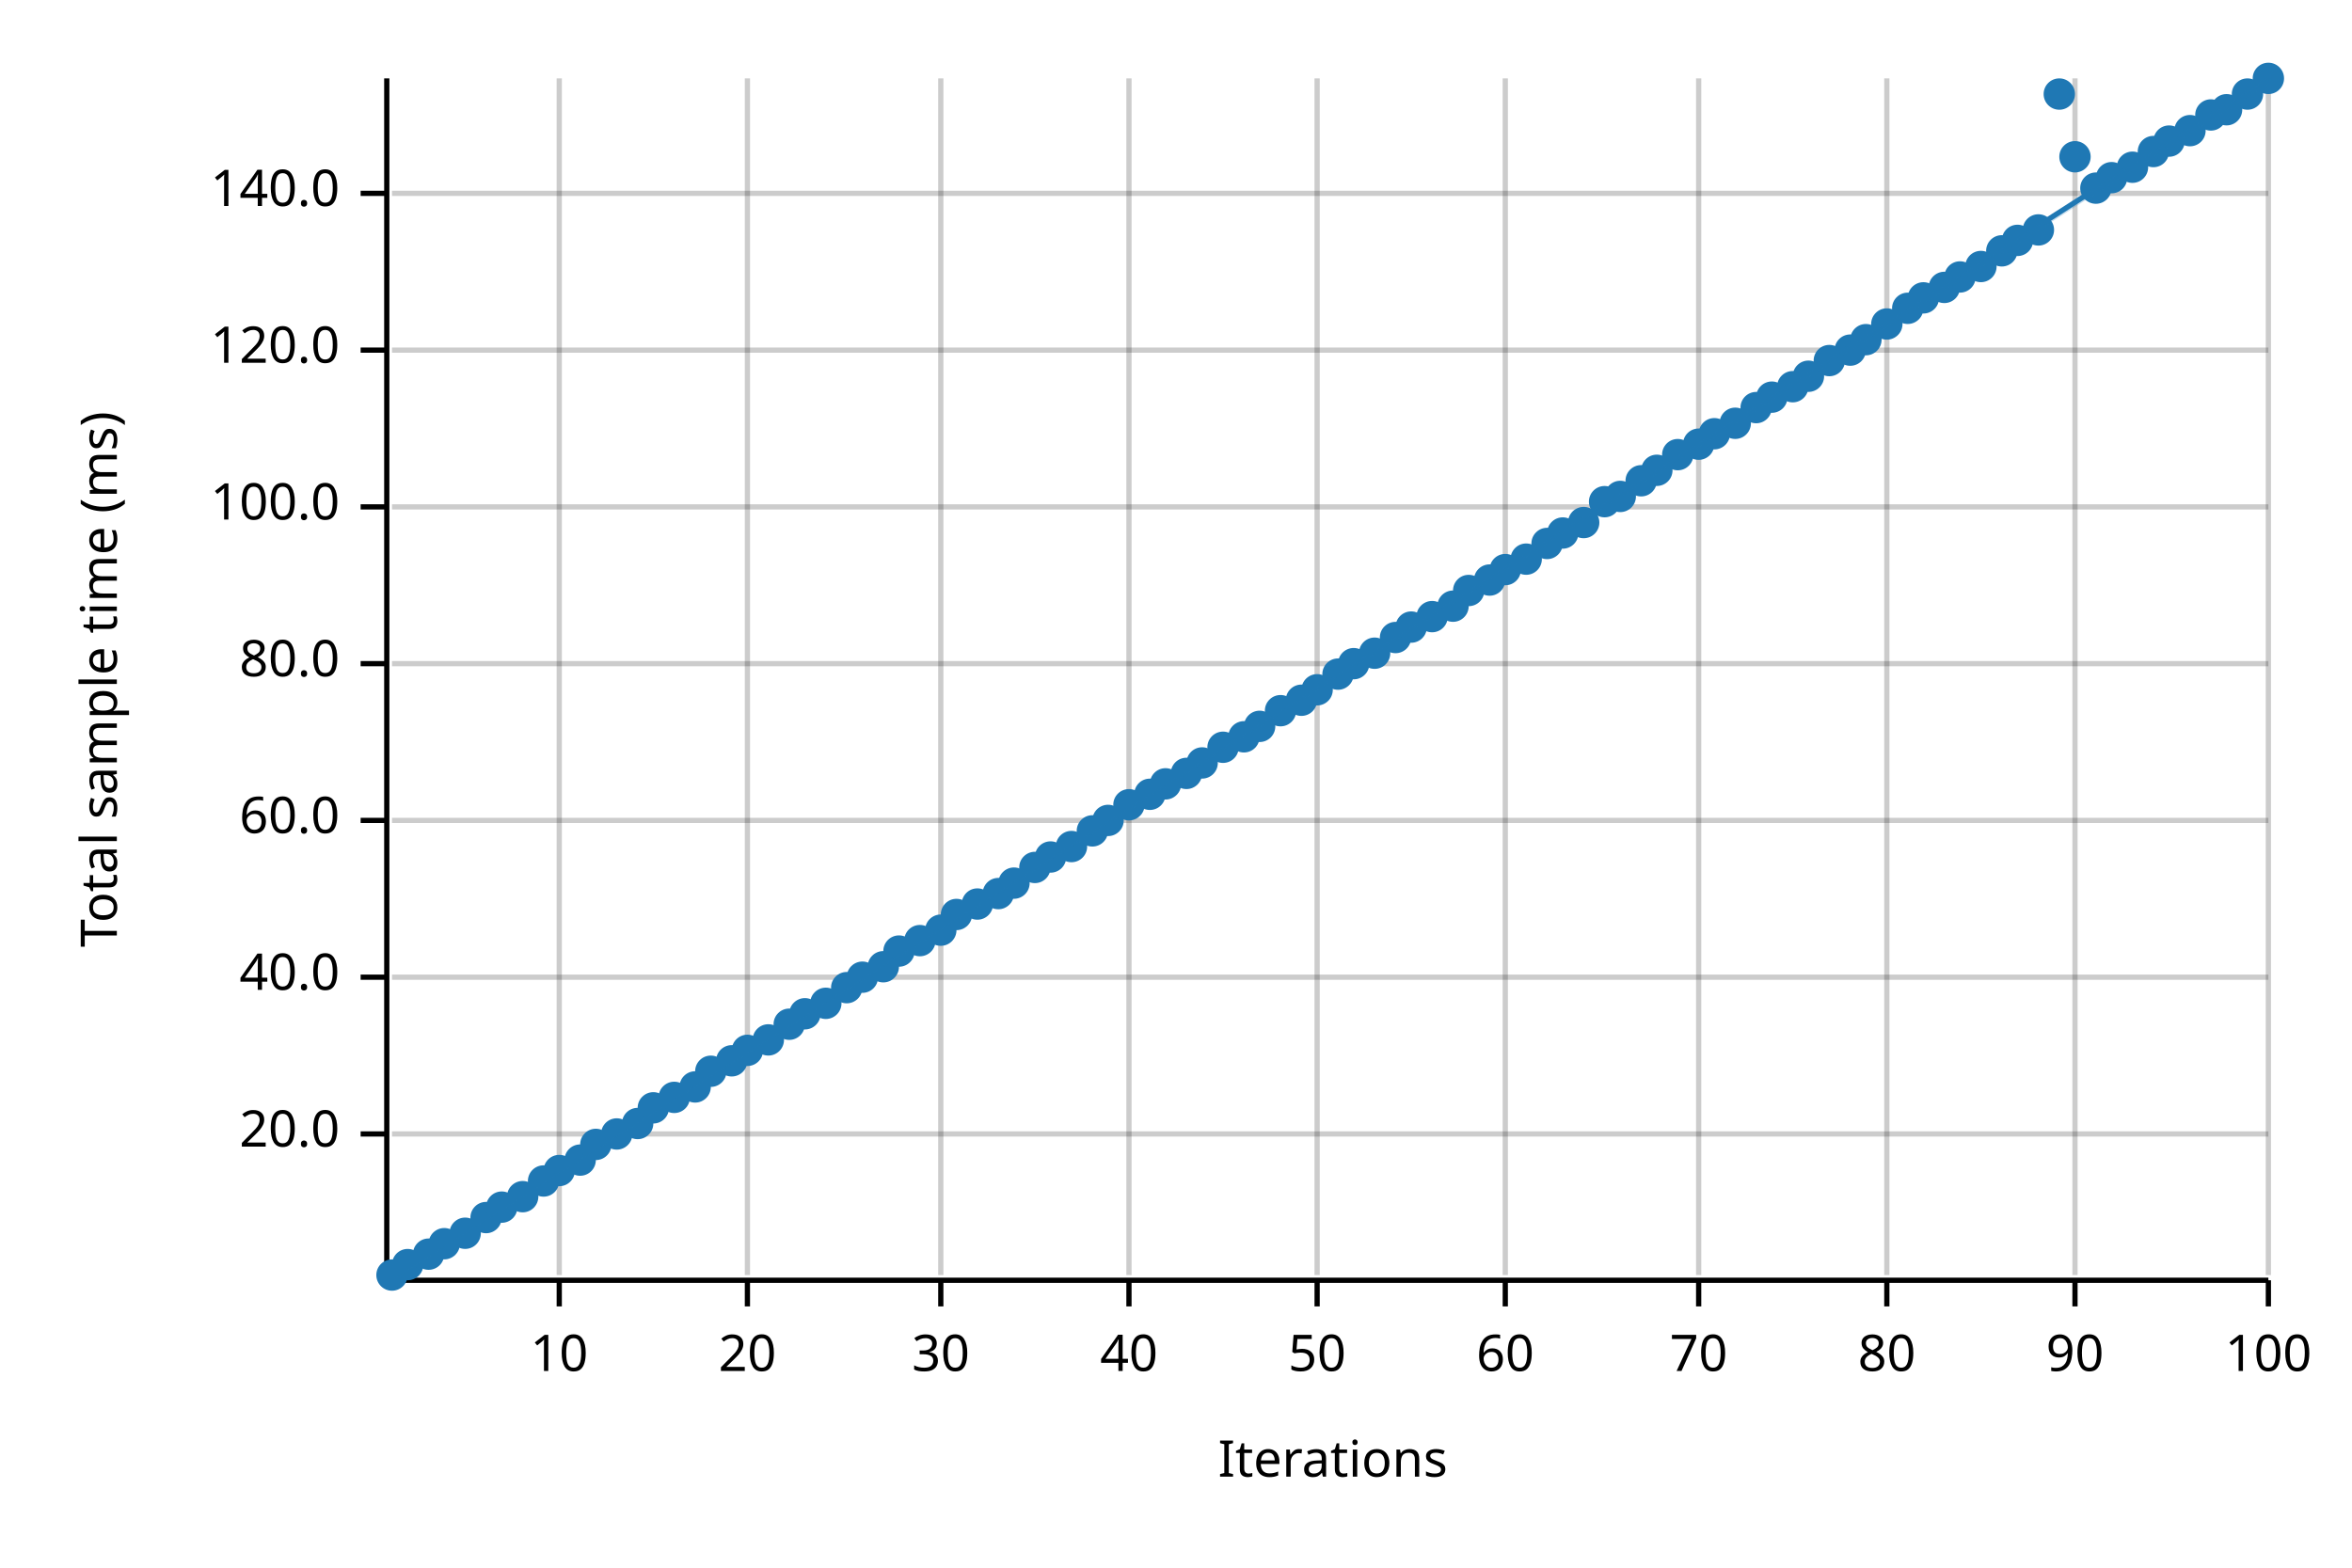
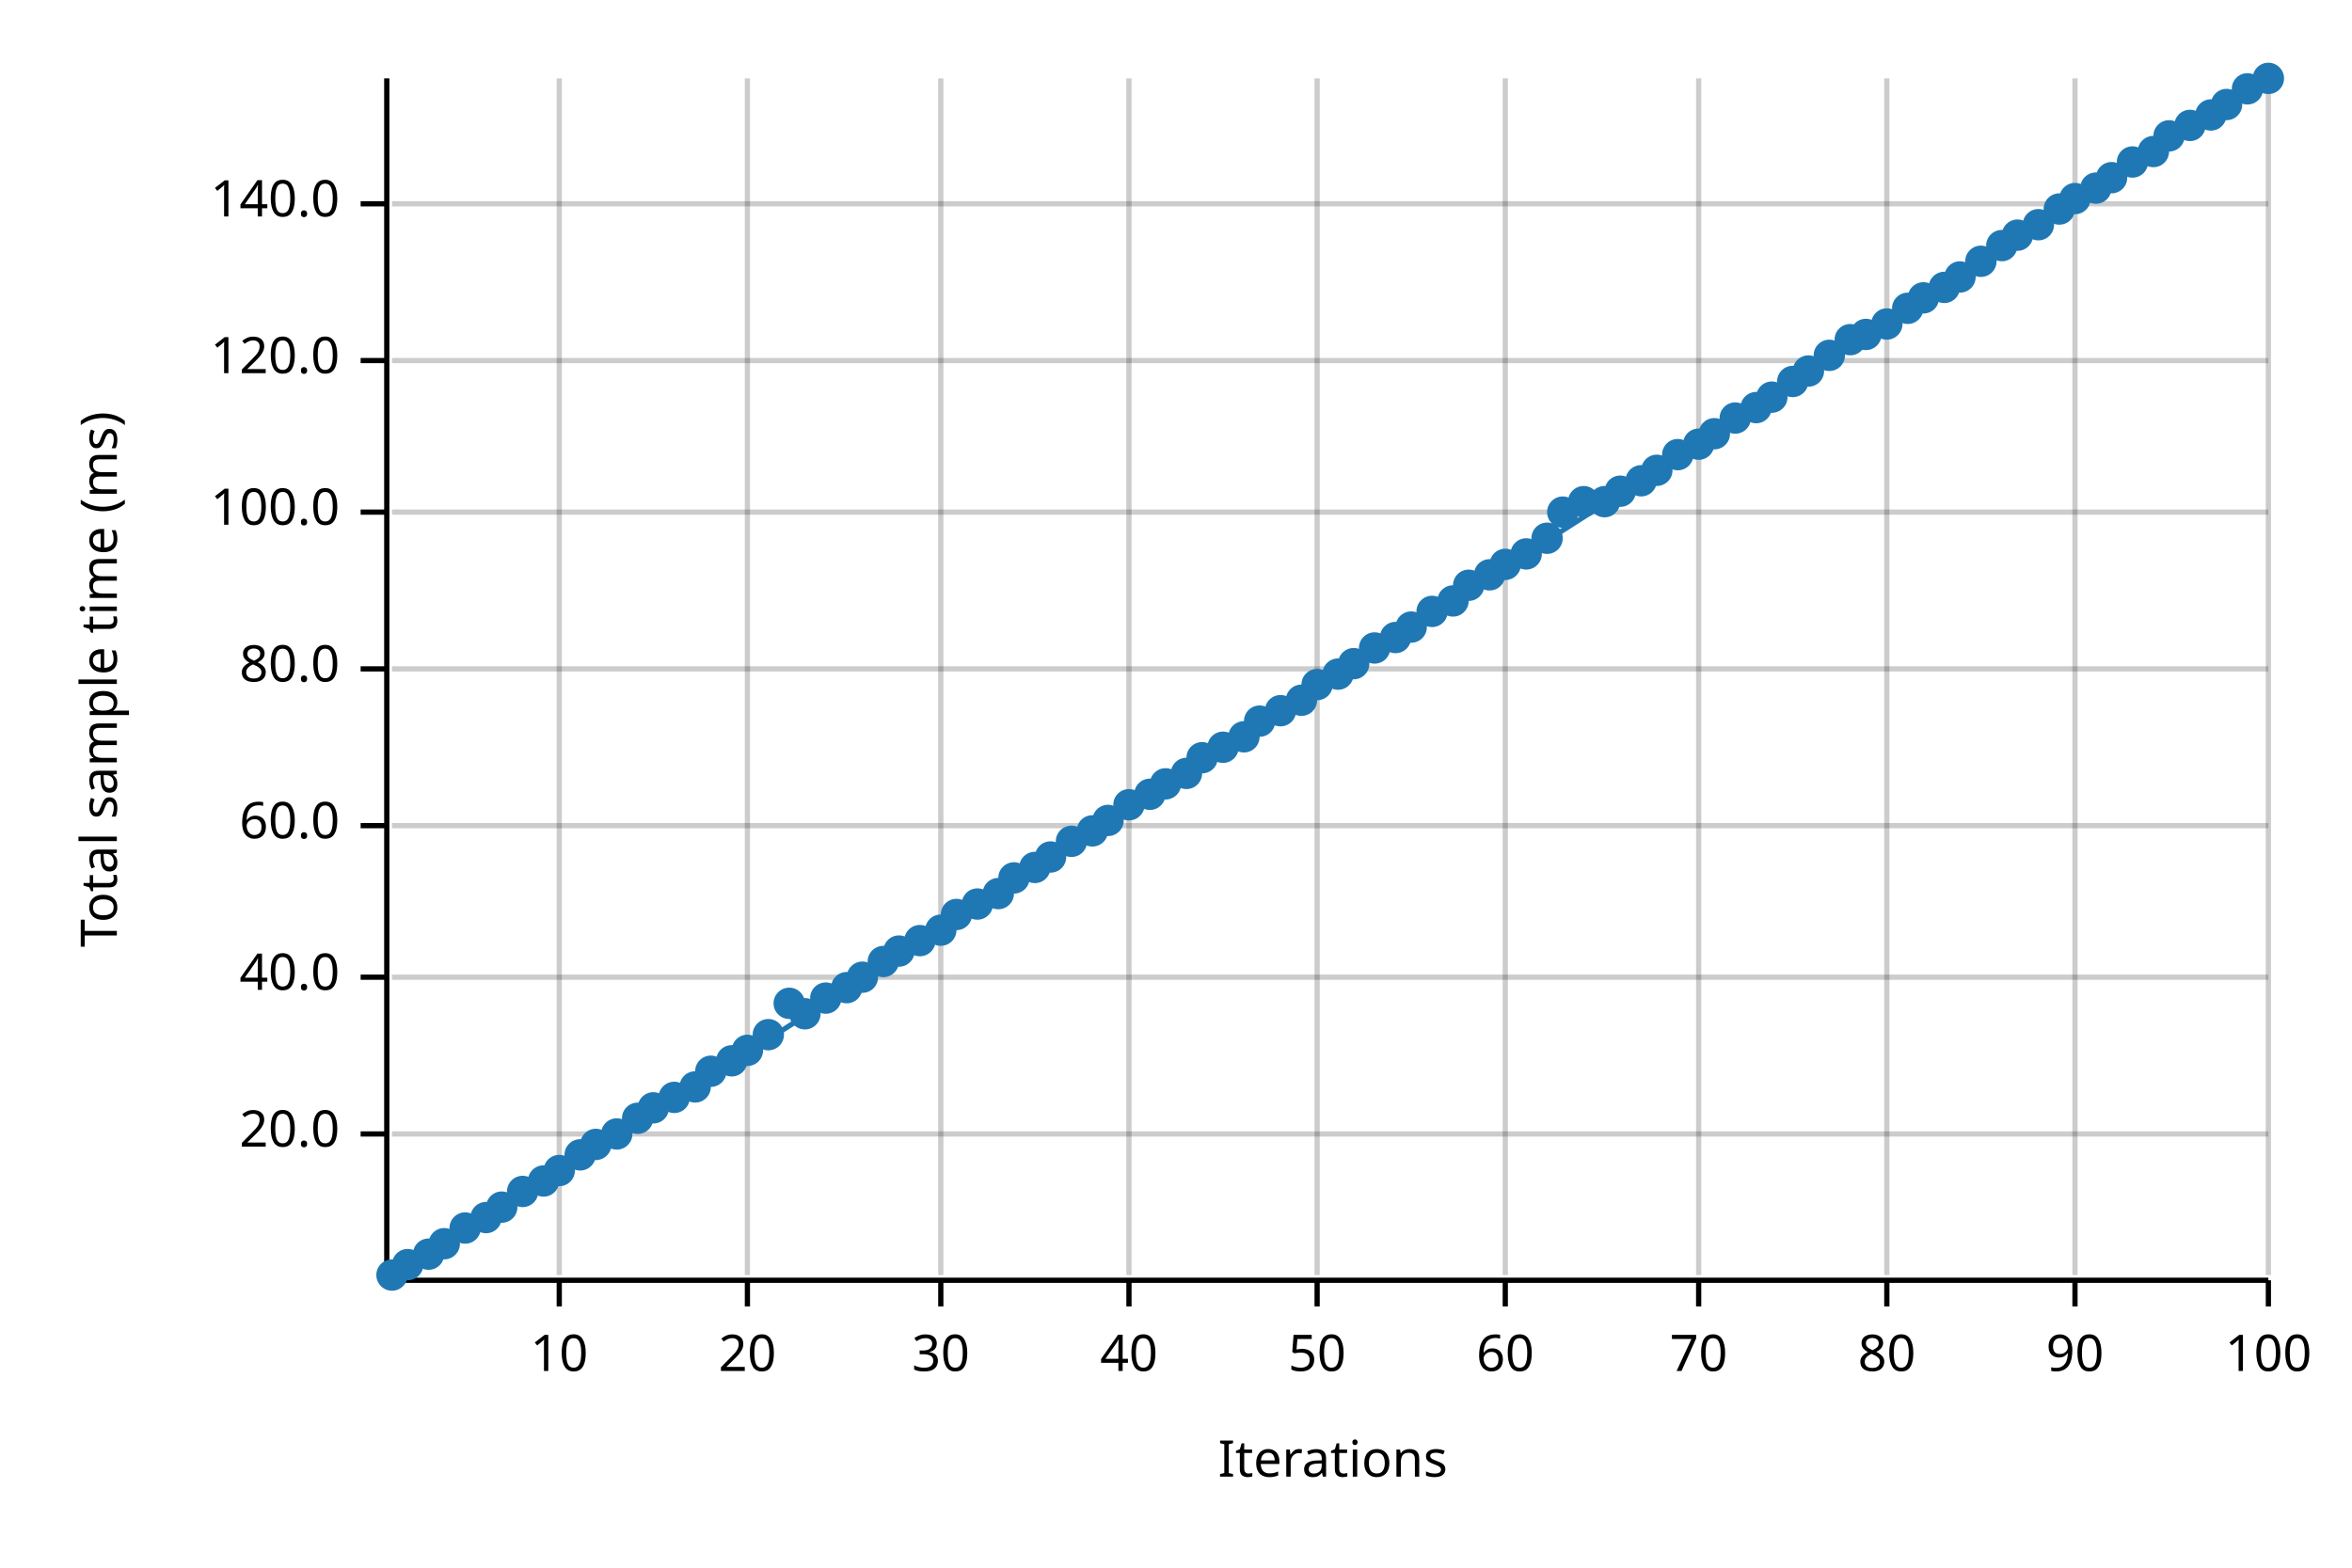
<svg xmlns="http://www.w3.org/2000/svg" width="450" height="300" viewBox="0 0 450 300">
  <text x="15" y="130" dy="0.76em" text-anchor="middle" font-family="sans-serif" font-size="9.677" opacity="1" fill="#000000" transform="rotate(270, 15, 130)">
Total sample time (ms)
</text>
  <text x="255" y="285" dy="-0.5ex" text-anchor="middle" font-family="sans-serif" font-size="9.677" opacity="1" fill="#000000">
Iterations
</text>
  <line opacity="0.2" stroke="#000000" stroke-width="1" x1="107" y1="244" x2="107" y2="15" />
  <line opacity="0.2" stroke="#000000" stroke-width="1" x1="143" y1="244" x2="143" y2="15" />
  <line opacity="0.2" stroke="#000000" stroke-width="1" x1="180" y1="244" x2="180" y2="15" />
  <line opacity="0.2" stroke="#000000" stroke-width="1" x1="216" y1="244" x2="216" y2="15" />
  <line opacity="0.2" stroke="#000000" stroke-width="1" x1="252" y1="244" x2="252" y2="15" />
  <line opacity="0.2" stroke="#000000" stroke-width="1" x1="288" y1="244" x2="288" y2="15" />
  <line opacity="0.2" stroke="#000000" stroke-width="1" x1="325" y1="244" x2="325" y2="15" />
  <line opacity="0.2" stroke="#000000" stroke-width="1" x1="361" y1="244" x2="361" y2="15" />
  <line opacity="0.2" stroke="#000000" stroke-width="1" x1="397" y1="244" x2="397" y2="15" />
  <line opacity="0.2" stroke="#000000" stroke-width="1" x1="434" y1="244" x2="434" y2="15" />
  <line opacity="0.2" stroke="#000000" stroke-width="1" x1="75" y1="217" x2="434" y2="217" />
  <line opacity="0.2" stroke="#000000" stroke-width="1" x1="75" y1="187" x2="434" y2="187" />
-   <line opacity="0.2" stroke="#000000" stroke-width="1" x1="75" y1="157" x2="434" y2="157" />
-   <line opacity="0.2" stroke="#000000" stroke-width="1" x1="75" y1="127" x2="434" y2="127" />
-   <line opacity="0.2" stroke="#000000" stroke-width="1" x1="75" y1="97" x2="434" y2="97" />
-   <line opacity="0.2" stroke="#000000" stroke-width="1" x1="75" y1="67" x2="434" y2="67" />
-   <line opacity="0.2" stroke="#000000" stroke-width="1" x1="75" y1="37" x2="434" y2="37" />
+   <line opacity="0.2" stroke="#000000" stroke-width="1" x1="75" y1="158" x2="434" y2="158" />
+   <line opacity="0.2" stroke="#000000" stroke-width="1" x1="75" y1="128" x2="434" y2="128" />
+   <line opacity="0.2" stroke="#000000" stroke-width="1" x1="75" y1="98" x2="434" y2="98" />
+   <line opacity="0.2" stroke="#000000" stroke-width="1" x1="75" y1="69" x2="434" y2="69" />
+   <line opacity="0.2" stroke="#000000" stroke-width="1" x1="75" y1="39" x2="434" y2="39" />
  <polyline fill="none" opacity="1" stroke="#000000" stroke-width="1" points="74,15 74,244 " />
  <text x="65" y="217" dy="0.5ex" text-anchor="end" font-family="sans-serif" font-size="9.677" opacity="1" fill="#000000">
20.0
</text>
  <polyline fill="none" opacity="1" stroke="#000000" stroke-width="1" points="69,217 74,217 " />
  <text x="65" y="187" dy="0.5ex" text-anchor="end" font-family="sans-serif" font-size="9.677" opacity="1" fill="#000000">
40.0
</text>
  <polyline fill="none" opacity="1" stroke="#000000" stroke-width="1" points="69,187 74,187 " />
-   <text x="65" y="157" dy="0.5ex" text-anchor="end" font-family="sans-serif" font-size="9.677" opacity="1" fill="#000000">
+   <text x="65" y="158" dy="0.5ex" text-anchor="end" font-family="sans-serif" font-size="9.677" opacity="1" fill="#000000">
60.0
</text>
-   <polyline fill="none" opacity="1" stroke="#000000" stroke-width="1" points="69,157 74,157 " />
-   <text x="65" y="127" dy="0.5ex" text-anchor="end" font-family="sans-serif" font-size="9.677" opacity="1" fill="#000000">
+   <polyline fill="none" opacity="1" stroke="#000000" stroke-width="1" points="69,158 74,158 " />
+   <text x="65" y="128" dy="0.5ex" text-anchor="end" font-family="sans-serif" font-size="9.677" opacity="1" fill="#000000">
80.0
</text>
-   <polyline fill="none" opacity="1" stroke="#000000" stroke-width="1" points="69,127 74,127 " />
-   <text x="65" y="97" dy="0.5ex" text-anchor="end" font-family="sans-serif" font-size="9.677" opacity="1" fill="#000000">
+   <polyline fill="none" opacity="1" stroke="#000000" stroke-width="1" points="69,128 74,128 " />
+   <text x="65" y="98" dy="0.5ex" text-anchor="end" font-family="sans-serif" font-size="9.677" opacity="1" fill="#000000">
100.0
</text>
-   <polyline fill="none" opacity="1" stroke="#000000" stroke-width="1" points="69,97 74,97 " />
-   <text x="65" y="67" dy="0.5ex" text-anchor="end" font-family="sans-serif" font-size="9.677" opacity="1" fill="#000000">
+   <polyline fill="none" opacity="1" stroke="#000000" stroke-width="1" points="69,98 74,98 " />
+   <text x="65" y="69" dy="0.5ex" text-anchor="end" font-family="sans-serif" font-size="9.677" opacity="1" fill="#000000">
120.0
</text>
-   <polyline fill="none" opacity="1" stroke="#000000" stroke-width="1" points="69,67 74,67 " />
-   <text x="65" y="37" dy="0.5ex" text-anchor="end" font-family="sans-serif" font-size="9.677" opacity="1" fill="#000000">
+   <polyline fill="none" opacity="1" stroke="#000000" stroke-width="1" points="69,69 74,69 " />
+   <text x="65" y="39" dy="0.5ex" text-anchor="end" font-family="sans-serif" font-size="9.677" opacity="1" fill="#000000">
140.0
</text>
-   <polyline fill="none" opacity="1" stroke="#000000" stroke-width="1" points="69,37 74,37 " />
+   <polyline fill="none" opacity="1" stroke="#000000" stroke-width="1" points="69,39 74,39 " />
  <polyline fill="none" opacity="1" stroke="#000000" stroke-width="1" points="75,245 434,245 " />
  <text x="107" y="255" dy="0.76em" text-anchor="middle" font-family="sans-serif" font-size="9.677" opacity="1" fill="#000000">
10
</text>
  <polyline fill="none" opacity="1" stroke="#000000" stroke-width="1" points="107,245 107,250 " />
  <text x="143" y="255" dy="0.76em" text-anchor="middle" font-family="sans-serif" font-size="9.677" opacity="1" fill="#000000">
20
</text>
  <polyline fill="none" opacity="1" stroke="#000000" stroke-width="1" points="143,245 143,250 " />
  <text x="180" y="255" dy="0.76em" text-anchor="middle" font-family="sans-serif" font-size="9.677" opacity="1" fill="#000000">
30
</text>
  <polyline fill="none" opacity="1" stroke="#000000" stroke-width="1" points="180,245 180,250 " />
  <text x="216" y="255" dy="0.76em" text-anchor="middle" font-family="sans-serif" font-size="9.677" opacity="1" fill="#000000">
40
</text>
  <polyline fill="none" opacity="1" stroke="#000000" stroke-width="1" points="216,245 216,250 " />
  <text x="252" y="255" dy="0.76em" text-anchor="middle" font-family="sans-serif" font-size="9.677" opacity="1" fill="#000000">
50
</text>
  <polyline fill="none" opacity="1" stroke="#000000" stroke-width="1" points="252,245 252,250 " />
  <text x="288" y="255" dy="0.76em" text-anchor="middle" font-family="sans-serif" font-size="9.677" opacity="1" fill="#000000">
60
</text>
  <polyline fill="none" opacity="1" stroke="#000000" stroke-width="1" points="288,245 288,250 " />
  <text x="325" y="255" dy="0.76em" text-anchor="middle" font-family="sans-serif" font-size="9.677" opacity="1" fill="#000000">
70
</text>
  <polyline fill="none" opacity="1" stroke="#000000" stroke-width="1" points="325,245 325,250 " />
  <text x="361" y="255" dy="0.76em" text-anchor="middle" font-family="sans-serif" font-size="9.677" opacity="1" fill="#000000">
80
</text>
  <polyline fill="none" opacity="1" stroke="#000000" stroke-width="1" points="361,245 361,250 " />
  <text x="397" y="255" dy="0.76em" text-anchor="middle" font-family="sans-serif" font-size="9.677" opacity="1" fill="#000000">
90
</text>
  <polyline fill="none" opacity="1" stroke="#000000" stroke-width="1" points="397,245 397,250 " />
  <text x="434" y="255" dy="0.76em" text-anchor="middle" font-family="sans-serif" font-size="9.677" opacity="1" fill="#000000">
100
</text>
  <polyline fill="none" opacity="1" stroke="#000000" stroke-width="1" points="434,245 434,250 " />
  <circle cx="75" cy="244" r="3" opacity="1" fill="#1F78B4" stroke="none" stroke-width="1" />
  <circle cx="78" cy="242" r="3" opacity="1" fill="#1F78B4" stroke="none" stroke-width="1" />
  <circle cx="82" cy="240" r="3" opacity="1" fill="#1F78B4" stroke="none" stroke-width="1" />
  <circle cx="85" cy="238" r="3" opacity="1" fill="#1F78B4" stroke="none" stroke-width="1" />
-   <circle cx="89" cy="236" r="3" opacity="1" fill="#1F78B4" stroke="none" stroke-width="1" />
+   <circle cx="89" cy="235" r="3" opacity="1" fill="#1F78B4" stroke="none" stroke-width="1" />
  <circle cx="93" cy="233" r="3" opacity="1" fill="#1F78B4" stroke="none" stroke-width="1" />
  <circle cx="96" cy="231" r="3" opacity="1" fill="#1F78B4" stroke="none" stroke-width="1" />
-   <circle cx="100" cy="229" r="3" opacity="1" fill="#1F78B4" stroke="none" stroke-width="1" />
+   <circle cx="100" cy="228" r="3" opacity="1" fill="#1F78B4" stroke="none" stroke-width="1" />
  <circle cx="104" cy="226" r="3" opacity="1" fill="#1F78B4" stroke="none" stroke-width="1" />
  <circle cx="107" cy="224" r="3" opacity="1" fill="#1F78B4" stroke="none" stroke-width="1" />
-   <circle cx="111" cy="222" r="3" opacity="1" fill="#1F78B4" stroke="none" stroke-width="1" />
+   <circle cx="111" cy="221" r="3" opacity="1" fill="#1F78B4" stroke="none" stroke-width="1" />
  <circle cx="114" cy="219" r="3" opacity="1" fill="#1F78B4" stroke="none" stroke-width="1" />
  <circle cx="118" cy="217" r="3" opacity="1" fill="#1F78B4" stroke="none" stroke-width="1" />
-   <circle cx="122" cy="215" r="3" opacity="1" fill="#1F78B4" stroke="none" stroke-width="1" />
+   <circle cx="122" cy="214" r="3" opacity="1" fill="#1F78B4" stroke="none" stroke-width="1" />
  <circle cx="125" cy="212" r="3" opacity="1" fill="#1F78B4" stroke="none" stroke-width="1" />
  <circle cx="129" cy="210" r="3" opacity="1" fill="#1F78B4" stroke="none" stroke-width="1" />
  <circle cx="133" cy="208" r="3" opacity="1" fill="#1F78B4" stroke="none" stroke-width="1" />
  <circle cx="136" cy="205" r="3" opacity="1" fill="#1F78B4" stroke="none" stroke-width="1" />
  <circle cx="140" cy="203" r="3" opacity="1" fill="#1F78B4" stroke="none" stroke-width="1" />
  <circle cx="143" cy="201" r="3" opacity="1" fill="#1F78B4" stroke="none" stroke-width="1" />
-   <circle cx="147" cy="199" r="3" opacity="1" fill="#1F78B4" stroke="none" stroke-width="1" />
-   <circle cx="151" cy="196" r="3" opacity="1" fill="#1F78B4" stroke="none" stroke-width="1" />
+   <circle cx="147" cy="198" r="3" opacity="1" fill="#1F78B4" stroke="none" stroke-width="1" />
+   <circle cx="151" cy="192" r="3" opacity="1" fill="#1F78B4" stroke="none" stroke-width="1" />
  <circle cx="154" cy="194" r="3" opacity="1" fill="#1F78B4" stroke="none" stroke-width="1" />
-   <circle cx="158" cy="192" r="3" opacity="1" fill="#1F78B4" stroke="none" stroke-width="1" />
+   <circle cx="158" cy="191" r="3" opacity="1" fill="#1F78B4" stroke="none" stroke-width="1" />
  <circle cx="162" cy="189" r="3" opacity="1" fill="#1F78B4" stroke="none" stroke-width="1" />
  <circle cx="165" cy="187" r="3" opacity="1" fill="#1F78B4" stroke="none" stroke-width="1" />
-   <circle cx="169" cy="185" r="3" opacity="1" fill="#1F78B4" stroke="none" stroke-width="1" />
+   <circle cx="169" cy="184" r="3" opacity="1" fill="#1F78B4" stroke="none" stroke-width="1" />
  <circle cx="172" cy="182" r="3" opacity="1" fill="#1F78B4" stroke="none" stroke-width="1" />
  <circle cx="176" cy="180" r="3" opacity="1" fill="#1F78B4" stroke="none" stroke-width="1" />
  <circle cx="180" cy="178" r="3" opacity="1" fill="#1F78B4" stroke="none" stroke-width="1" />
  <circle cx="183" cy="175" r="3" opacity="1" fill="#1F78B4" stroke="none" stroke-width="1" />
  <circle cx="187" cy="173" r="3" opacity="1" fill="#1F78B4" stroke="none" stroke-width="1" />
  <circle cx="191" cy="171" r="3" opacity="1" fill="#1F78B4" stroke="none" stroke-width="1" />
-   <circle cx="194" cy="169" r="3" opacity="1" fill="#1F78B4" stroke="none" stroke-width="1" />
+   <circle cx="194" cy="168" r="3" opacity="1" fill="#1F78B4" stroke="none" stroke-width="1" />
  <circle cx="198" cy="166" r="3" opacity="1" fill="#1F78B4" stroke="none" stroke-width="1" />
  <circle cx="201" cy="164" r="3" opacity="1" fill="#1F78B4" stroke="none" stroke-width="1" />
-   <circle cx="205" cy="162" r="3" opacity="1" fill="#1F78B4" stroke="none" stroke-width="1" />
+   <circle cx="205" cy="161" r="3" opacity="1" fill="#1F78B4" stroke="none" stroke-width="1" />
  <circle cx="209" cy="159" r="3" opacity="1" fill="#1F78B4" stroke="none" stroke-width="1" />
  <circle cx="212" cy="157" r="3" opacity="1" fill="#1F78B4" stroke="none" stroke-width="1" />
  <circle cx="216" cy="154" r="3" opacity="1" fill="#1F78B4" stroke="none" stroke-width="1" />
  <circle cx="220" cy="152" r="3" opacity="1" fill="#1F78B4" stroke="none" stroke-width="1" />
  <circle cx="223" cy="150" r="3" opacity="1" fill="#1F78B4" stroke="none" stroke-width="1" />
  <circle cx="227" cy="148" r="3" opacity="1" fill="#1F78B4" stroke="none" stroke-width="1" />
-   <circle cx="230" cy="146" r="3" opacity="1" fill="#1F78B4" stroke="none" stroke-width="1" />
+   <circle cx="230" cy="145" r="3" opacity="1" fill="#1F78B4" stroke="none" stroke-width="1" />
  <circle cx="234" cy="143" r="3" opacity="1" fill="#1F78B4" stroke="none" stroke-width="1" />
  <circle cx="238" cy="141" r="3" opacity="1" fill="#1F78B4" stroke="none" stroke-width="1" />
-   <circle cx="241" cy="139" r="3" opacity="1" fill="#1F78B4" stroke="none" stroke-width="1" />
+   <circle cx="241" cy="138" r="3" opacity="1" fill="#1F78B4" stroke="none" stroke-width="1" />
  <circle cx="245" cy="136" r="3" opacity="1" fill="#1F78B4" stroke="none" stroke-width="1" />
  <circle cx="249" cy="134" r="3" opacity="1" fill="#1F78B4" stroke="none" stroke-width="1" />
-   <circle cx="252" cy="132" r="3" opacity="1" fill="#1F78B4" stroke="none" stroke-width="1" />
+   <circle cx="252" cy="131" r="3" opacity="1" fill="#1F78B4" stroke="none" stroke-width="1" />
  <circle cx="256" cy="129" r="3" opacity="1" fill="#1F78B4" stroke="none" stroke-width="1" />
  <circle cx="259" cy="127" r="3" opacity="1" fill="#1F78B4" stroke="none" stroke-width="1" />
-   <circle cx="263" cy="125" r="3" opacity="1" fill="#1F78B4" stroke="none" stroke-width="1" />
+   <circle cx="263" cy="124" r="3" opacity="1" fill="#1F78B4" stroke="none" stroke-width="1" />
  <circle cx="267" cy="122" r="3" opacity="1" fill="#1F78B4" stroke="none" stroke-width="1" />
  <circle cx="270" cy="120" r="3" opacity="1" fill="#1F78B4" stroke="none" stroke-width="1" />
-   <circle cx="274" cy="118" r="3" opacity="1" fill="#1F78B4" stroke="none" stroke-width="1" />
-   <circle cx="278" cy="116" r="3" opacity="1" fill="#1F78B4" stroke="none" stroke-width="1" />
-   <circle cx="281" cy="113" r="3" opacity="1" fill="#1F78B4" stroke="none" stroke-width="1" />
-   <circle cx="285" cy="111" r="3" opacity="1" fill="#1F78B4" stroke="none" stroke-width="1" />
-   <circle cx="288" cy="109" r="3" opacity="1" fill="#1F78B4" stroke="none" stroke-width="1" />
-   <circle cx="292" cy="107" r="3" opacity="1" fill="#1F78B4" stroke="none" stroke-width="1" />
-   <circle cx="296" cy="104" r="3" opacity="1" fill="#1F78B4" stroke="none" stroke-width="1" />
-   <circle cx="299" cy="102" r="3" opacity="1" fill="#1F78B4" stroke="none" stroke-width="1" />
-   <circle cx="303" cy="100" r="3" opacity="1" fill="#1F78B4" stroke="none" stroke-width="1" />
+   <circle cx="274" cy="117" r="3" opacity="1" fill="#1F78B4" stroke="none" stroke-width="1" />
+   <circle cx="278" cy="115" r="3" opacity="1" fill="#1F78B4" stroke="none" stroke-width="1" />
+   <circle cx="281" cy="112" r="3" opacity="1" fill="#1F78B4" stroke="none" stroke-width="1" />
+   <circle cx="285" cy="110" r="3" opacity="1" fill="#1F78B4" stroke="none" stroke-width="1" />
+   <circle cx="288" cy="108" r="3" opacity="1" fill="#1F78B4" stroke="none" stroke-width="1" />
+   <circle cx="292" cy="106" r="3" opacity="1" fill="#1F78B4" stroke="none" stroke-width="1" />
+   <circle cx="296" cy="103" r="3" opacity="1" fill="#1F78B4" stroke="none" stroke-width="1" />
+   <circle cx="299" cy="98" r="3" opacity="1" fill="#1F78B4" stroke="none" stroke-width="1" />
+   <circle cx="303" cy="96" r="3" opacity="1" fill="#1F78B4" stroke="none" stroke-width="1" />
  <circle cx="307" cy="96" r="3" opacity="1" fill="#1F78B4" stroke="none" stroke-width="1" />
-   <circle cx="310" cy="95" r="3" opacity="1" fill="#1F78B4" stroke="none" stroke-width="1" />
+   <circle cx="310" cy="94" r="3" opacity="1" fill="#1F78B4" stroke="none" stroke-width="1" />
  <circle cx="314" cy="92" r="3" opacity="1" fill="#1F78B4" stroke="none" stroke-width="1" />
  <circle cx="317" cy="90" r="3" opacity="1" fill="#1F78B4" stroke="none" stroke-width="1" />
  <circle cx="321" cy="87" r="3" opacity="1" fill="#1F78B4" stroke="none" stroke-width="1" />
  <circle cx="325" cy="85" r="3" opacity="1" fill="#1F78B4" stroke="none" stroke-width="1" />
  <circle cx="328" cy="83" r="3" opacity="1" fill="#1F78B4" stroke="none" stroke-width="1" />
-   <circle cx="332" cy="81" r="3" opacity="1" fill="#1F78B4" stroke="none" stroke-width="1" />
+   <circle cx="332" cy="80" r="3" opacity="1" fill="#1F78B4" stroke="none" stroke-width="1" />
  <circle cx="336" cy="78" r="3" opacity="1" fill="#1F78B4" stroke="none" stroke-width="1" />
  <circle cx="339" cy="76" r="3" opacity="1" fill="#1F78B4" stroke="none" stroke-width="1" />
-   <circle cx="343" cy="74" r="3" opacity="1" fill="#1F78B4" stroke="none" stroke-width="1" />
-   <circle cx="346" cy="72" r="3" opacity="1" fill="#1F78B4" stroke="none" stroke-width="1" />
-   <circle cx="350" cy="69" r="3" opacity="1" fill="#1F78B4" stroke="none" stroke-width="1" />
-   <circle cx="354" cy="67" r="3" opacity="1" fill="#1F78B4" stroke="none" stroke-width="1" />
-   <circle cx="357" cy="65" r="3" opacity="1" fill="#1F78B4" stroke="none" stroke-width="1" />
+   <circle cx="343" cy="73" r="3" opacity="1" fill="#1F78B4" stroke="none" stroke-width="1" />
+   <circle cx="346" cy="71" r="3" opacity="1" fill="#1F78B4" stroke="none" stroke-width="1" />
+   <circle cx="350" cy="68" r="3" opacity="1" fill="#1F78B4" stroke="none" stroke-width="1" />
+   <circle cx="354" cy="65" r="3" opacity="1" fill="#1F78B4" stroke="none" stroke-width="1" />
+   <circle cx="357" cy="64" r="3" opacity="1" fill="#1F78B4" stroke="none" stroke-width="1" />
  <circle cx="361" cy="62" r="3" opacity="1" fill="#1F78B4" stroke="none" stroke-width="1" />
  <circle cx="365" cy="59" r="3" opacity="1" fill="#1F78B4" stroke="none" stroke-width="1" />
  <circle cx="368" cy="57" r="3" opacity="1" fill="#1F78B4" stroke="none" stroke-width="1" />
  <circle cx="372" cy="55" r="3" opacity="1" fill="#1F78B4" stroke="none" stroke-width="1" />
  <circle cx="375" cy="53" r="3" opacity="1" fill="#1F78B4" stroke="none" stroke-width="1" />
-   <circle cx="379" cy="51" r="3" opacity="1" fill="#1F78B4" stroke="none" stroke-width="1" />
-   <circle cx="383" cy="48" r="3" opacity="1" fill="#1F78B4" stroke="none" stroke-width="1" />
-   <circle cx="386" cy="46" r="3" opacity="1" fill="#1F78B4" stroke="none" stroke-width="1" />
-   <circle cx="390" cy="44" r="3" opacity="1" fill="#1F78B4" stroke="none" stroke-width="1" />
-   <circle cx="394" cy="18" r="3" opacity="1" fill="#1F78B4" stroke="none" stroke-width="1" />
-   <circle cx="397" cy="30" r="3" opacity="1" fill="#1F78B4" stroke="none" stroke-width="1" />
+   <circle cx="379" cy="50" r="3" opacity="1" fill="#1F78B4" stroke="none" stroke-width="1" />
+   <circle cx="383" cy="47" r="3" opacity="1" fill="#1F78B4" stroke="none" stroke-width="1" />
+   <circle cx="386" cy="45" r="3" opacity="1" fill="#1F78B4" stroke="none" stroke-width="1" />
+   <circle cx="390" cy="43" r="3" opacity="1" fill="#1F78B4" stroke="none" stroke-width="1" />
+   <circle cx="394" cy="40" r="3" opacity="1" fill="#1F78B4" stroke="none" stroke-width="1" />
+   <circle cx="397" cy="38" r="3" opacity="1" fill="#1F78B4" stroke="none" stroke-width="1" />
  <circle cx="401" cy="36" r="3" opacity="1" fill="#1F78B4" stroke="none" stroke-width="1" />
  <circle cx="404" cy="34" r="3" opacity="1" fill="#1F78B4" stroke="none" stroke-width="1" />
-   <circle cx="408" cy="32" r="3" opacity="1" fill="#1F78B4" stroke="none" stroke-width="1" />
+   <circle cx="408" cy="31" r="3" opacity="1" fill="#1F78B4" stroke="none" stroke-width="1" />
  <circle cx="412" cy="29" r="3" opacity="1" fill="#1F78B4" stroke="none" stroke-width="1" />
-   <circle cx="415" cy="27" r="3" opacity="1" fill="#1F78B4" stroke="none" stroke-width="1" />
-   <circle cx="419" cy="25" r="3" opacity="1" fill="#1F78B4" stroke="none" stroke-width="1" />
+   <circle cx="415" cy="26" r="3" opacity="1" fill="#1F78B4" stroke="none" stroke-width="1" />
+   <circle cx="419" cy="24" r="3" opacity="1" fill="#1F78B4" stroke="none" stroke-width="1" />
  <circle cx="423" cy="22" r="3" opacity="1" fill="#1F78B4" stroke="none" stroke-width="1" />
-   <circle cx="426" cy="21" r="3" opacity="1" fill="#1F78B4" stroke="none" stroke-width="1" />
-   <circle cx="430" cy="18" r="3" opacity="1" fill="#1F78B4" stroke="none" stroke-width="1" />
+   <circle cx="426" cy="20" r="3" opacity="1" fill="#1F78B4" stroke="none" stroke-width="1" />
+   <circle cx="430" cy="17" r="3" opacity="1" fill="#1F78B4" stroke="none" stroke-width="1" />
  <circle cx="434" cy="15" r="3" opacity="1" fill="#1F78B4" stroke="none" stroke-width="1" />
  <polyline fill="none" opacity="1" stroke="#1F78B4" stroke-width="1" points="75,245 434,15 " />
-   <polygon opacity="0.25" fill="#1F78B4" points="75,245 434,16 434,15 " />
+   <polygon opacity="0.25" fill="#1F78B4" points="75,245 434,15 434,15 " />
</svg>
